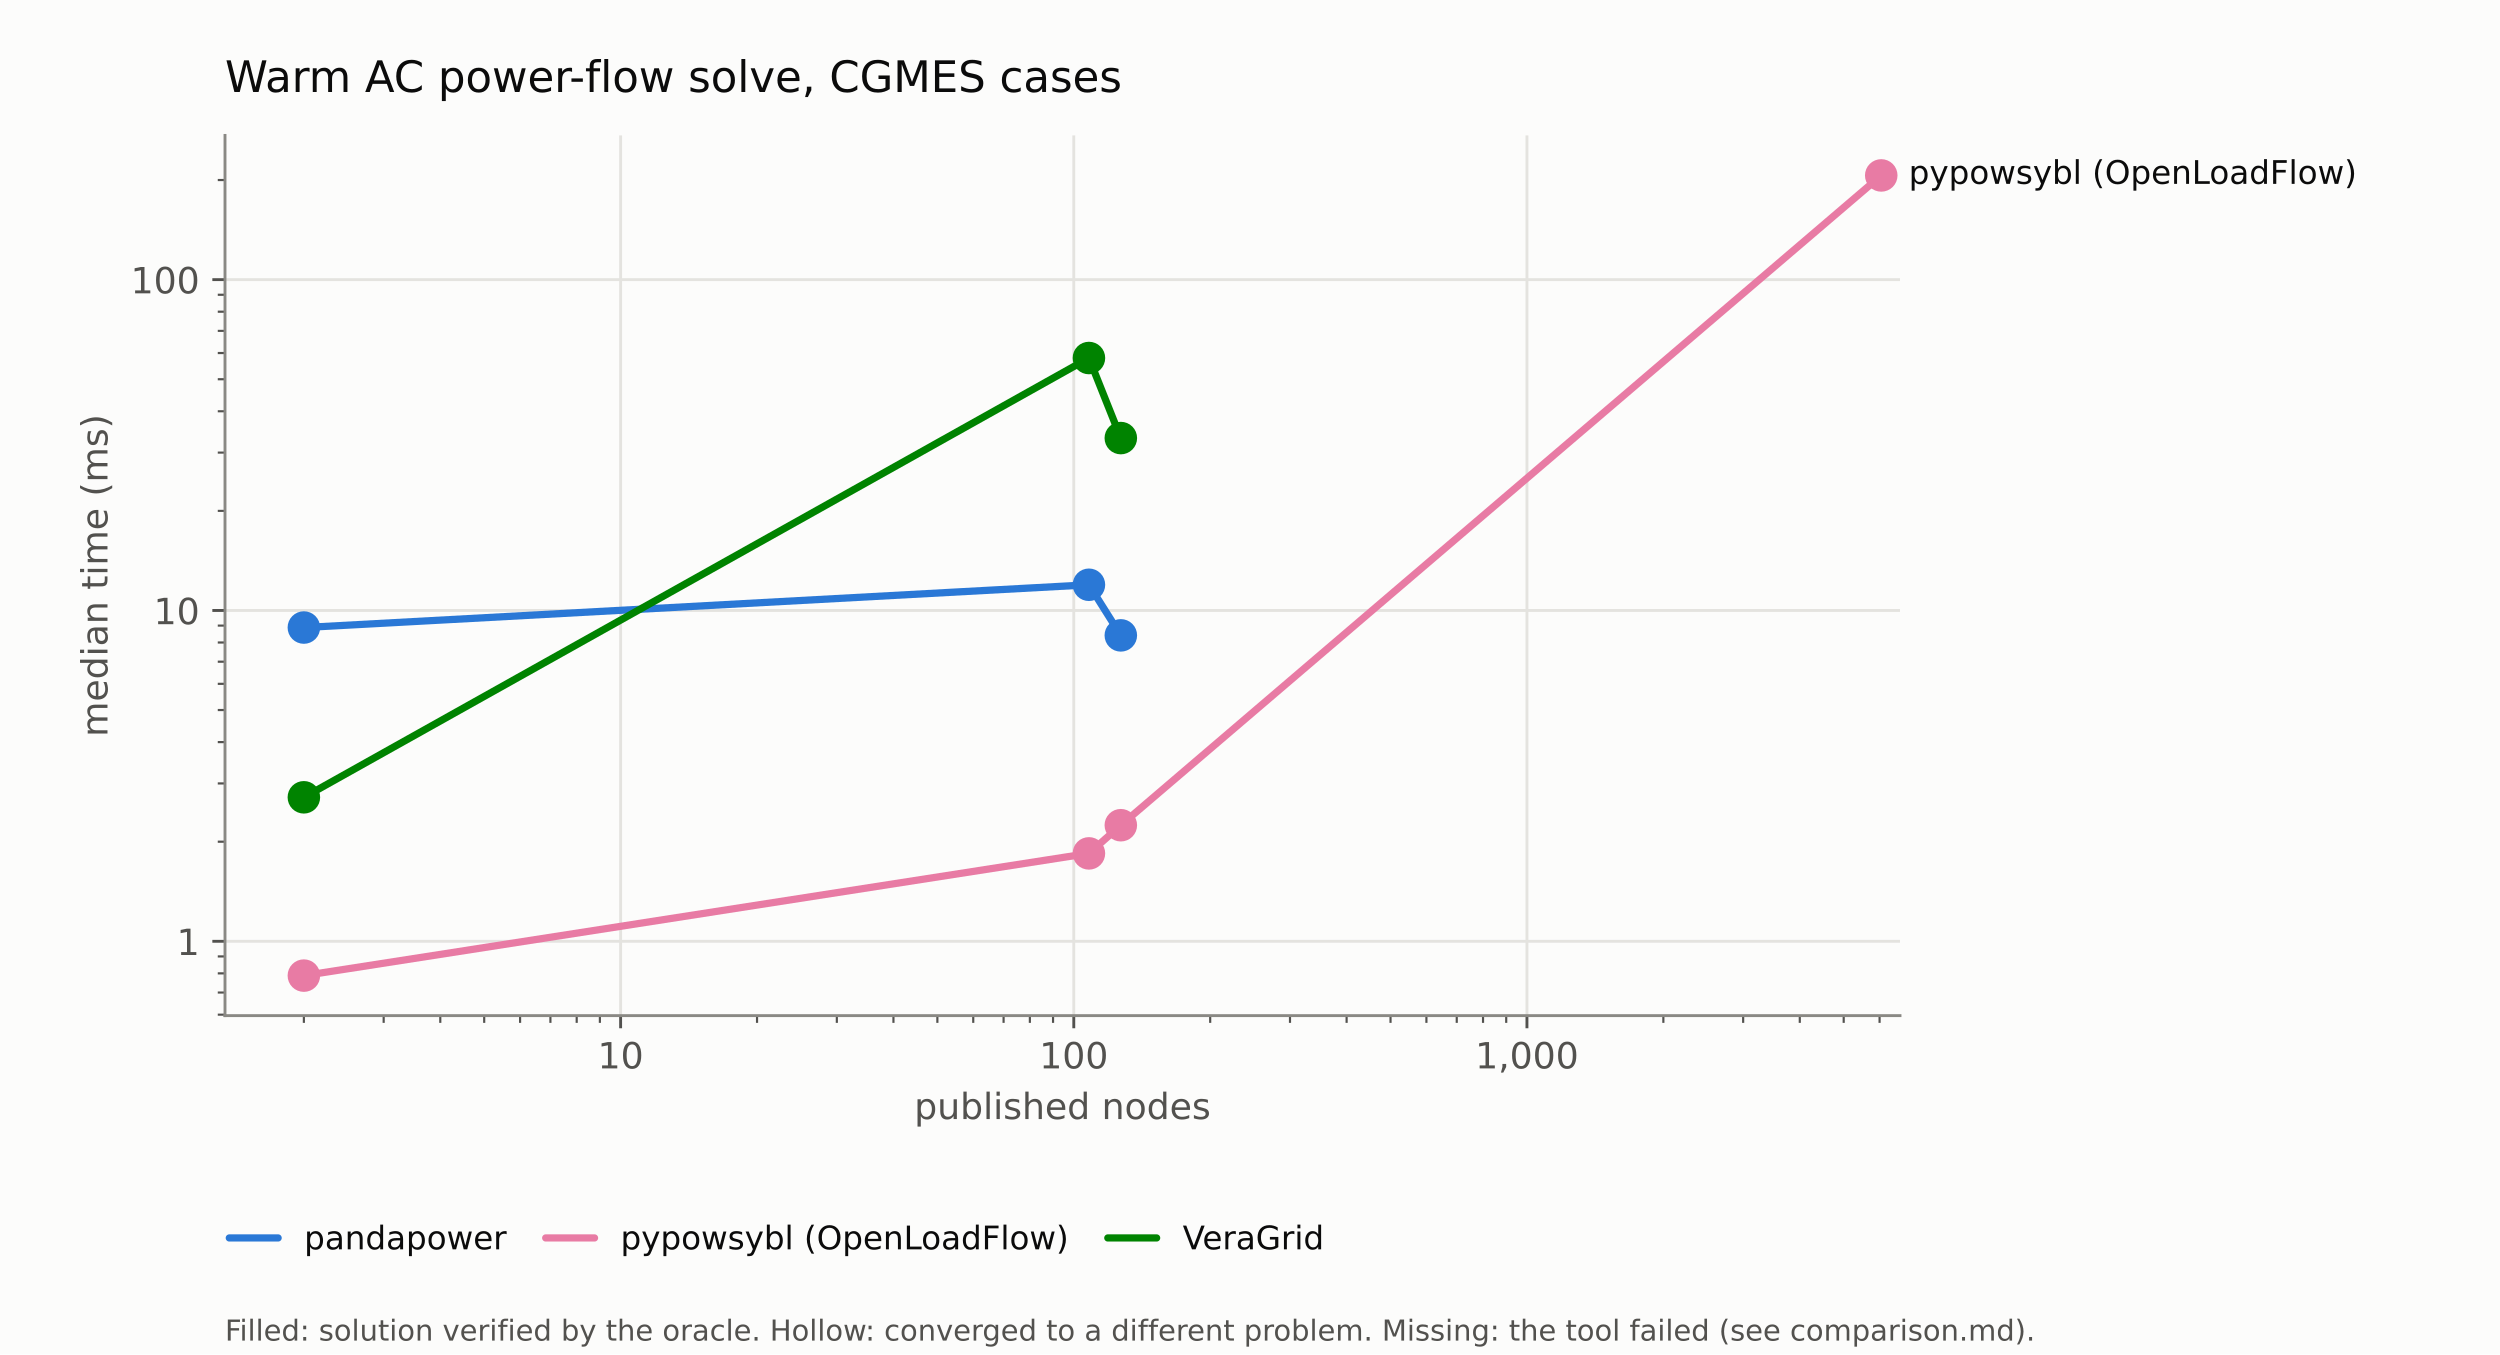
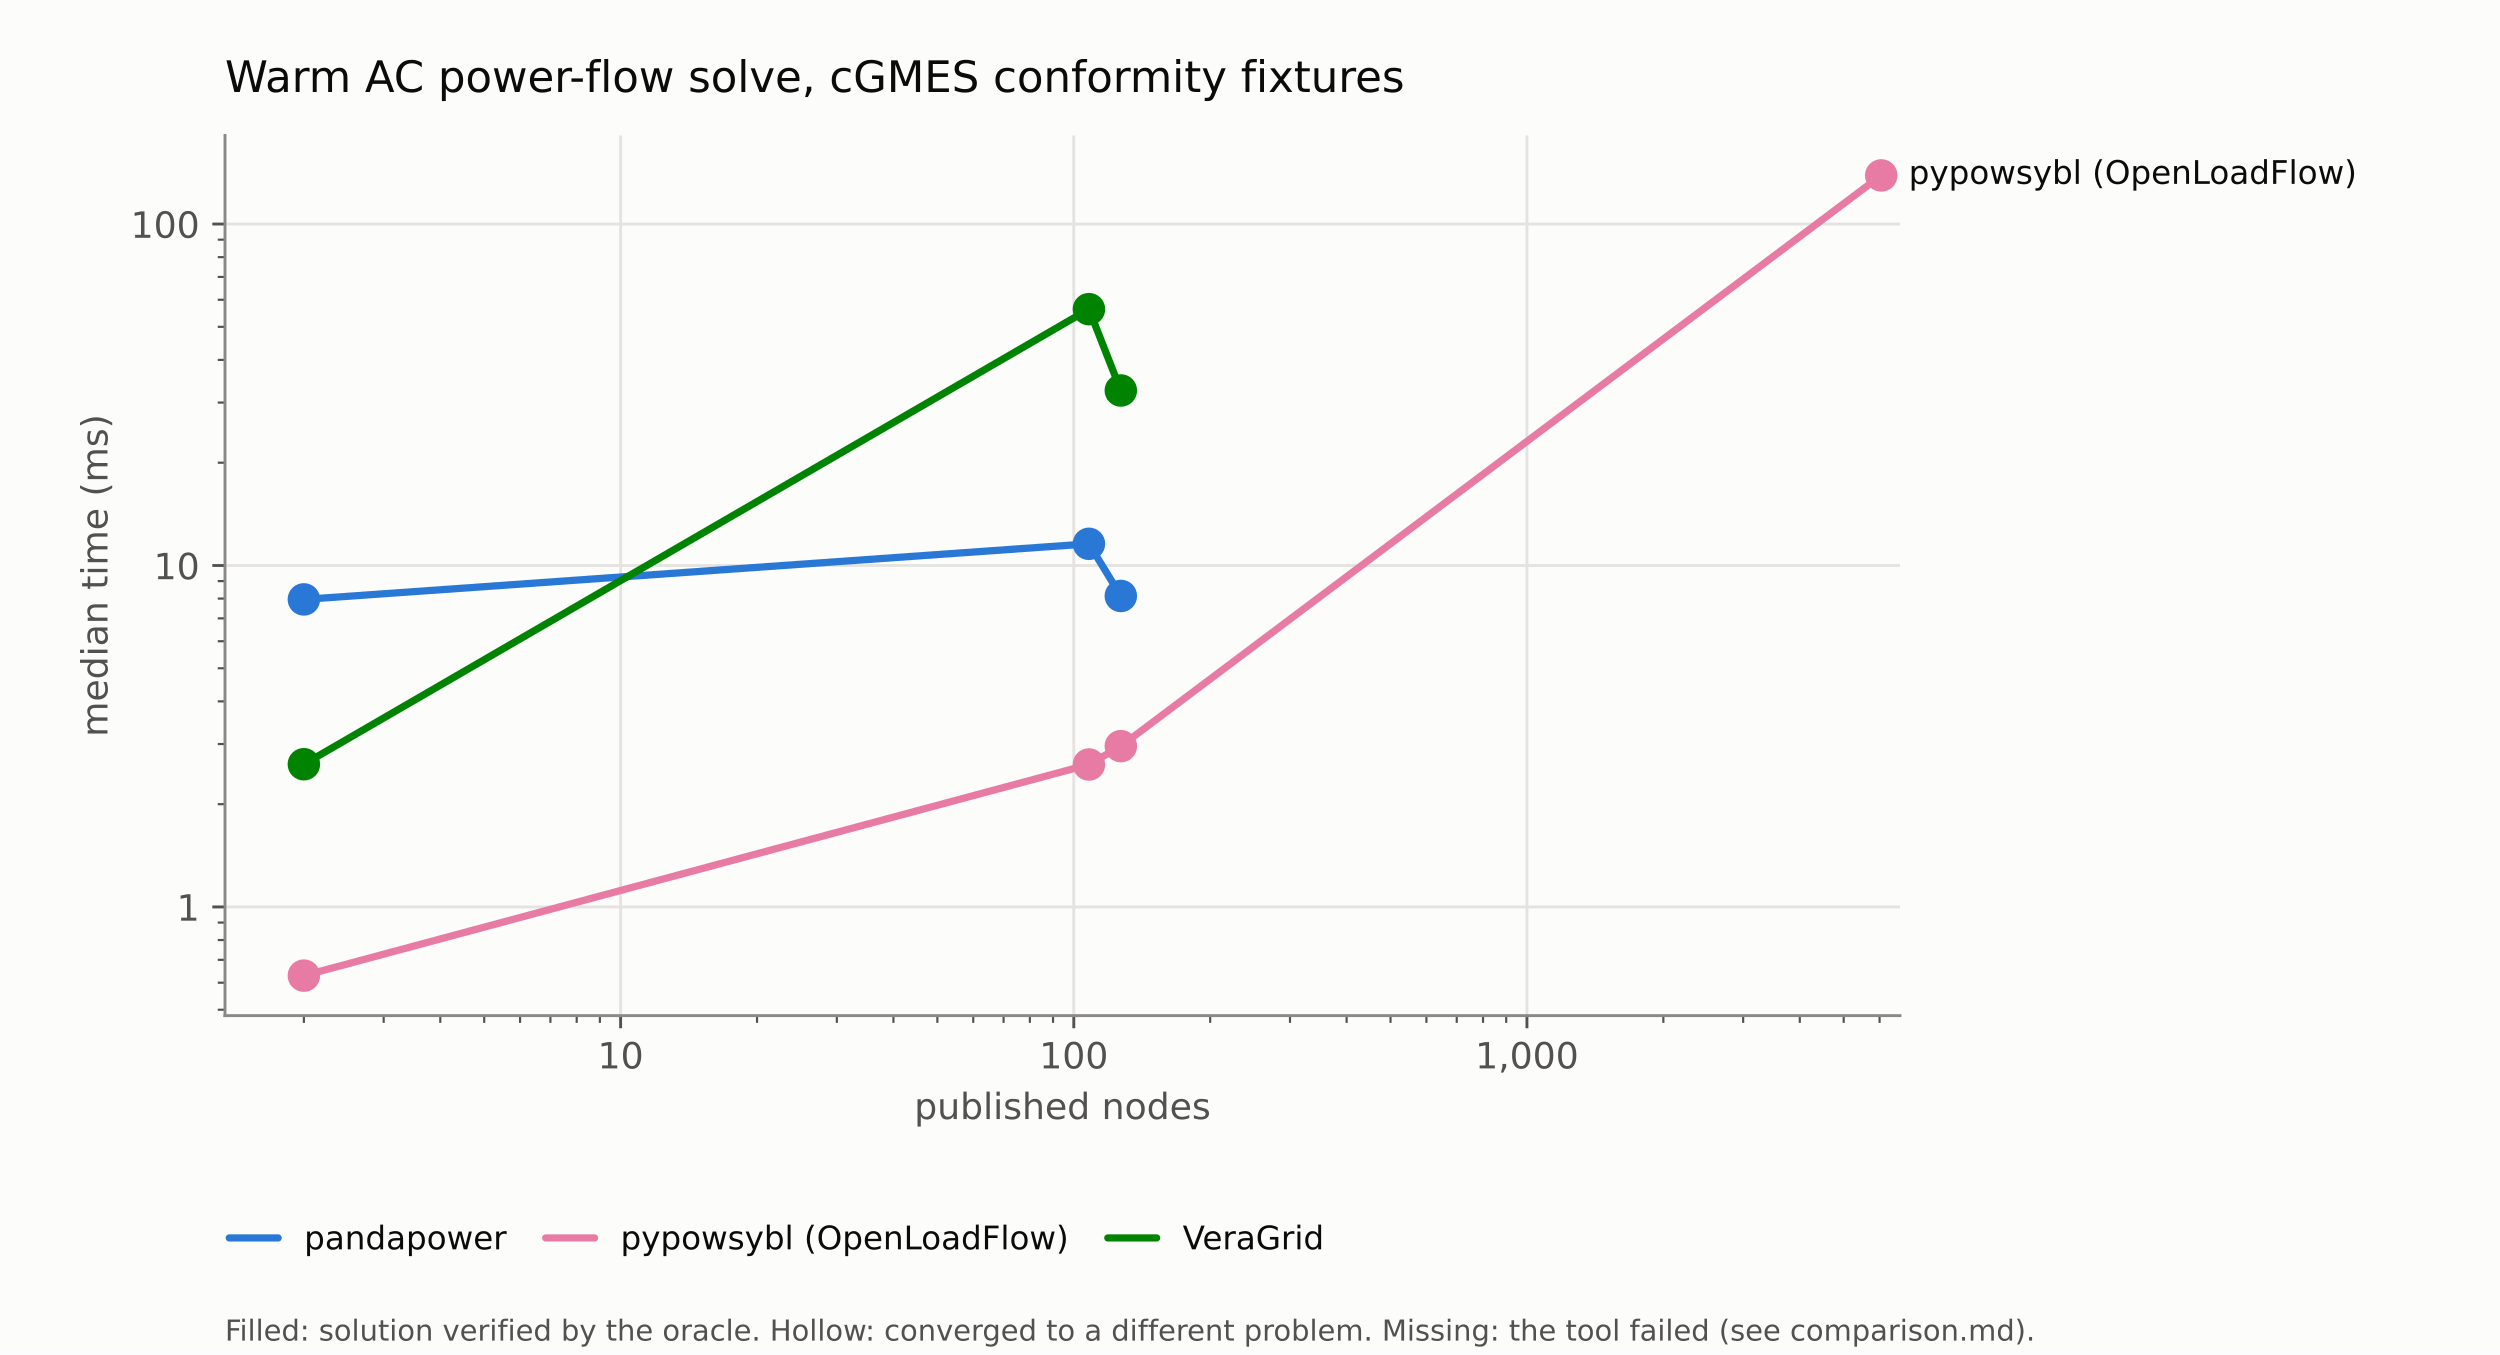
<svg xmlns="http://www.w3.org/2000/svg" xmlns:xlink="http://www.w3.org/1999/xlink" width="691.2pt" height="374.4pt" viewBox="0 0 691.2 374.4" version="1.1">
  <defs>
    <style type="text/css">*{stroke-linejoin: round; stroke-linecap: butt}</style>
  </defs>
  <g id="figure_1">
    <g id="patch_1">
      <path d="M 0 374.4  L 691.2 374.4  L 691.2 0  L 0 0  z " style="fill: #fcfcfb" />
    </g>
    <g id="axes_1">
      <g id="patch_2">
        <path d="M 62.208 280.8  L 525.312 280.8  L 525.312 37.44  L 62.208 37.44  z " style="fill: #fcfcfb" />
      </g>
      <g id="matplotlib.axis_1">
        <g id="xtick_1">
          <g id="line2d_1">
-             <path d="M 171.588 280.8  L 171.588 37.44  " clip-path="url(#p15b3fbdc65)" style="fill: none; stroke: #e4e3df; stroke-width: 0.8; stroke-linecap: square" />
+             <path d="M 171.588 280.8  L 171.588 37.44  " clip-path="url(#p5e555e40d1)" style="fill: none; stroke: #e4e3df; stroke-width: 0.8; stroke-linecap: square" />
          </g>
          <g id="line2d_2">
            <defs>
-               <path id="m20456a9ffc" d="M 0 0  L 0 3.5  " style="stroke: #52514e; stroke-width: 0.8" />
+               <path id="m3aeb18554e" d="M 0 0  L 0 3.5  " style="stroke: #52514e; stroke-width: 0.8" />
            </defs>
            <g>
-               <use xlink:href="#m20456a9ffc" x="171.588" y="280.8" style="fill: #52514e; stroke: #52514e; stroke-width: 0.8" />
+               <use xlink:href="#m3aeb18554e" x="171.588" y="280.8" style="fill: #52514e; stroke: #52514e; stroke-width: 0.8" />
            </g>
          </g>
          <g id="text_1">
            <text style="font-size: 10px; font-family: 'DejaVu Sans', 'Bitstream Vera Sans', 'Computer Modern Sans Serif', 'Lucida Grande', 'Verdana', 'Geneva', 'Lucid', 'Arial', 'Helvetica', 'Avant Garde', sans-serif; text-anchor: middle; fill: #52514e" x="171.588" y="295.398" transform="rotate(-0 171.5882 295.3977)">10</text>
          </g>
        </g>
        <g id="xtick_2">
          <g id="line2d_3">
-             <path d="M 296.879 280.8  L 296.879 37.44  " clip-path="url(#p15b3fbdc65)" style="fill: none; stroke: #e4e3df; stroke-width: 0.8; stroke-linecap: square" />
+             <path d="M 296.879 280.8  L 296.879 37.44  " clip-path="url(#p5e555e40d1)" style="fill: none; stroke: #e4e3df; stroke-width: 0.8; stroke-linecap: square" />
          </g>
          <g id="line2d_4">
            <g>
-               <use xlink:href="#m20456a9ffc" x="296.879" y="280.8" style="fill: #52514e; stroke: #52514e; stroke-width: 0.8" />
+               <use xlink:href="#m3aeb18554e" x="296.879" y="280.8" style="fill: #52514e; stroke: #52514e; stroke-width: 0.8" />
            </g>
          </g>
          <g id="text_2">
            <text style="font-size: 10px; font-family: 'DejaVu Sans', 'Bitstream Vera Sans', 'Computer Modern Sans Serif', 'Lucida Grande', 'Verdana', 'Geneva', 'Lucid', 'Arial', 'Helvetica', 'Avant Garde', sans-serif; text-anchor: middle; fill: #52514e" x="296.879" y="295.398" transform="rotate(-0 296.8791 295.3977)">100</text>
          </g>
        </g>
        <g id="xtick_3">
          <g id="line2d_5">
-             <path d="M 422.17 280.8  L 422.17 37.44  " clip-path="url(#p15b3fbdc65)" style="fill: none; stroke: #e4e3df; stroke-width: 0.8; stroke-linecap: square" />
+             <path d="M 422.17 280.8  L 422.17 37.44  " clip-path="url(#p5e555e40d1)" style="fill: none; stroke: #e4e3df; stroke-width: 0.8; stroke-linecap: square" />
          </g>
          <g id="line2d_6">
            <g>
-               <use xlink:href="#m20456a9ffc" x="422.17" y="280.8" style="fill: #52514e; stroke: #52514e; stroke-width: 0.8" />
+               <use xlink:href="#m3aeb18554e" x="422.17" y="280.8" style="fill: #52514e; stroke: #52514e; stroke-width: 0.8" />
            </g>
          </g>
          <g id="text_3">
            <text style="font-size: 10px; font-family: 'DejaVu Sans', 'Bitstream Vera Sans', 'Computer Modern Sans Serif', 'Lucida Grande', 'Verdana', 'Geneva', 'Lucid', 'Arial', 'Helvetica', 'Avant Garde', sans-serif; text-anchor: middle; fill: #52514e" x="422.17" y="295.398" transform="rotate(-0 422.17 295.3977)">1,000</text>
          </g>
        </g>
        <g id="xtick_4">
          <g id="line2d_7">
            <defs>
-               <path id="mc7a96c68af" d="M 0 0  L 0 2  " style="stroke: #52514e; stroke-width: 0.6" />
+               <path id="m3df695f074" d="M 0 0  L 0 2  " style="stroke: #52514e; stroke-width: 0.6" />
            </defs>
            <g>
-               <use xlink:href="#mc7a96c68af" x="84.014" y="280.8" style="fill: #52514e; stroke: #52514e; stroke-width: 0.6" />
+               <use xlink:href="#m3df695f074" x="84.014" y="280.8" style="fill: #52514e; stroke: #52514e; stroke-width: 0.6" />
            </g>
          </g>
        </g>
        <g id="xtick_5">
          <g id="line2d_8">
            <g>
-               <use xlink:href="#mc7a96c68af" x="106.076" y="280.8" style="fill: #52514e; stroke: #52514e; stroke-width: 0.6" />
+               <use xlink:href="#m3df695f074" x="106.076" y="280.8" style="fill: #52514e; stroke: #52514e; stroke-width: 0.6" />
            </g>
          </g>
        </g>
        <g id="xtick_6">
          <g id="line2d_9">
            <g>
-               <use xlink:href="#mc7a96c68af" x="121.73" y="280.8" style="fill: #52514e; stroke: #52514e; stroke-width: 0.6" />
+               <use xlink:href="#m3df695f074" x="121.73" y="280.8" style="fill: #52514e; stroke: #52514e; stroke-width: 0.6" />
            </g>
          </g>
        </g>
        <g id="xtick_7">
          <g id="line2d_10">
            <g>
-               <use xlink:href="#mc7a96c68af" x="133.872" y="280.8" style="fill: #52514e; stroke: #52514e; stroke-width: 0.6" />
+               <use xlink:href="#m3df695f074" x="133.872" y="280.8" style="fill: #52514e; stroke: #52514e; stroke-width: 0.6" />
            </g>
          </g>
        </g>
        <g id="xtick_8">
          <g id="line2d_11">
            <g>
-               <use xlink:href="#mc7a96c68af" x="143.793" y="280.8" style="fill: #52514e; stroke: #52514e; stroke-width: 0.6" />
+               <use xlink:href="#m3df695f074" x="143.793" y="280.8" style="fill: #52514e; stroke: #52514e; stroke-width: 0.6" />
            </g>
          </g>
        </g>
        <g id="xtick_9">
          <g id="line2d_12">
            <g>
-               <use xlink:href="#mc7a96c68af" x="152.18" y="280.8" style="fill: #52514e; stroke: #52514e; stroke-width: 0.6" />
+               <use xlink:href="#m3df695f074" x="152.18" y="280.8" style="fill: #52514e; stroke: #52514e; stroke-width: 0.6" />
            </g>
          </g>
        </g>
        <g id="xtick_10">
          <g id="line2d_13">
            <g>
-               <use xlink:href="#mc7a96c68af" x="159.446" y="280.8" style="fill: #52514e; stroke: #52514e; stroke-width: 0.6" />
+               <use xlink:href="#m3df695f074" x="159.446" y="280.8" style="fill: #52514e; stroke: #52514e; stroke-width: 0.6" />
            </g>
          </g>
        </g>
        <g id="xtick_11">
          <g id="line2d_14">
            <g>
-               <use xlink:href="#mc7a96c68af" x="165.855" y="280.8" style="fill: #52514e; stroke: #52514e; stroke-width: 0.6" />
+               <use xlink:href="#m3df695f074" x="165.855" y="280.8" style="fill: #52514e; stroke: #52514e; stroke-width: 0.6" />
            </g>
          </g>
        </g>
        <g id="xtick_12">
          <g id="line2d_15">
            <g>
-               <use xlink:href="#mc7a96c68af" x="209.305" y="280.8" style="fill: #52514e; stroke: #52514e; stroke-width: 0.6" />
+               <use xlink:href="#m3df695f074" x="209.305" y="280.8" style="fill: #52514e; stroke: #52514e; stroke-width: 0.6" />
            </g>
          </g>
        </g>
        <g id="xtick_13">
          <g id="line2d_16">
            <g>
-               <use xlink:href="#mc7a96c68af" x="231.367" y="280.8" style="fill: #52514e; stroke: #52514e; stroke-width: 0.6" />
+               <use xlink:href="#m3df695f074" x="231.367" y="280.8" style="fill: #52514e; stroke: #52514e; stroke-width: 0.6" />
            </g>
          </g>
        </g>
        <g id="xtick_14">
          <g id="line2d_17">
            <g>
-               <use xlink:href="#mc7a96c68af" x="247.021" y="280.8" style="fill: #52514e; stroke: #52514e; stroke-width: 0.6" />
+               <use xlink:href="#m3df695f074" x="247.021" y="280.8" style="fill: #52514e; stroke: #52514e; stroke-width: 0.6" />
            </g>
          </g>
        </g>
        <g id="xtick_15">
          <g id="line2d_18">
            <g>
-               <use xlink:href="#mc7a96c68af" x="259.163" y="280.8" style="fill: #52514e; stroke: #52514e; stroke-width: 0.6" />
+               <use xlink:href="#m3df695f074" x="259.163" y="280.8" style="fill: #52514e; stroke: #52514e; stroke-width: 0.6" />
            </g>
          </g>
        </g>
        <g id="xtick_16">
          <g id="line2d_19">
            <g>
-               <use xlink:href="#mc7a96c68af" x="269.083" y="280.8" style="fill: #52514e; stroke: #52514e; stroke-width: 0.6" />
+               <use xlink:href="#m3df695f074" x="269.083" y="280.8" style="fill: #52514e; stroke: #52514e; stroke-width: 0.6" />
            </g>
          </g>
        </g>
        <g id="xtick_17">
          <g id="line2d_20">
            <g>
-               <use xlink:href="#mc7a96c68af" x="277.471" y="280.8" style="fill: #52514e; stroke: #52514e; stroke-width: 0.6" />
+               <use xlink:href="#m3df695f074" x="277.471" y="280.8" style="fill: #52514e; stroke: #52514e; stroke-width: 0.6" />
            </g>
          </g>
        </g>
        <g id="xtick_18">
          <g id="line2d_21">
            <g>
-               <use xlink:href="#mc7a96c68af" x="284.737" y="280.8" style="fill: #52514e; stroke: #52514e; stroke-width: 0.6" />
+               <use xlink:href="#m3df695f074" x="284.737" y="280.8" style="fill: #52514e; stroke: #52514e; stroke-width: 0.6" />
            </g>
          </g>
        </g>
        <g id="xtick_19">
          <g id="line2d_22">
            <g>
-               <use xlink:href="#mc7a96c68af" x="291.146" y="280.8" style="fill: #52514e; stroke: #52514e; stroke-width: 0.6" />
+               <use xlink:href="#m3df695f074" x="291.146" y="280.8" style="fill: #52514e; stroke: #52514e; stroke-width: 0.6" />
            </g>
          </g>
        </g>
        <g id="xtick_20">
          <g id="line2d_23">
            <g>
-               <use xlink:href="#mc7a96c68af" x="334.595" y="280.8" style="fill: #52514e; stroke: #52514e; stroke-width: 0.6" />
+               <use xlink:href="#m3df695f074" x="334.595" y="280.8" style="fill: #52514e; stroke: #52514e; stroke-width: 0.6" />
            </g>
          </g>
        </g>
        <g id="xtick_21">
          <g id="line2d_24">
            <g>
-               <use xlink:href="#mc7a96c68af" x="356.658" y="280.8" style="fill: #52514e; stroke: #52514e; stroke-width: 0.6" />
+               <use xlink:href="#m3df695f074" x="356.658" y="280.8" style="fill: #52514e; stroke: #52514e; stroke-width: 0.6" />
            </g>
          </g>
        </g>
        <g id="xtick_22">
          <g id="line2d_25">
            <g>
-               <use xlink:href="#mc7a96c68af" x="372.312" y="280.8" style="fill: #52514e; stroke: #52514e; stroke-width: 0.6" />
+               <use xlink:href="#m3df695f074" x="372.312" y="280.8" style="fill: #52514e; stroke: #52514e; stroke-width: 0.6" />
            </g>
          </g>
        </g>
        <g id="xtick_23">
          <g id="line2d_26">
            <g>
-               <use xlink:href="#mc7a96c68af" x="384.454" y="280.8" style="fill: #52514e; stroke: #52514e; stroke-width: 0.6" />
+               <use xlink:href="#m3df695f074" x="384.454" y="280.8" style="fill: #52514e; stroke: #52514e; stroke-width: 0.6" />
            </g>
          </g>
        </g>
        <g id="xtick_24">
          <g id="line2d_27">
            <g>
-               <use xlink:href="#mc7a96c68af" x="394.374" y="280.8" style="fill: #52514e; stroke: #52514e; stroke-width: 0.6" />
+               <use xlink:href="#m3df695f074" x="394.374" y="280.8" style="fill: #52514e; stroke: #52514e; stroke-width: 0.6" />
            </g>
          </g>
        </g>
        <g id="xtick_25">
          <g id="line2d_28">
            <g>
-               <use xlink:href="#mc7a96c68af" x="402.762" y="280.8" style="fill: #52514e; stroke: #52514e; stroke-width: 0.6" />
+               <use xlink:href="#m3df695f074" x="402.762" y="280.8" style="fill: #52514e; stroke: #52514e; stroke-width: 0.6" />
            </g>
          </g>
        </g>
        <g id="xtick_26">
          <g id="line2d_29">
            <g>
-               <use xlink:href="#mc7a96c68af" x="410.028" y="280.8" style="fill: #52514e; stroke: #52514e; stroke-width: 0.6" />
+               <use xlink:href="#m3df695f074" x="410.028" y="280.8" style="fill: #52514e; stroke: #52514e; stroke-width: 0.6" />
            </g>
          </g>
        </g>
        <g id="xtick_27">
          <g id="line2d_30">
            <g>
-               <use xlink:href="#mc7a96c68af" x="416.437" y="280.8" style="fill: #52514e; stroke: #52514e; stroke-width: 0.6" />
+               <use xlink:href="#m3df695f074" x="416.437" y="280.8" style="fill: #52514e; stroke: #52514e; stroke-width: 0.6" />
            </g>
          </g>
        </g>
        <g id="xtick_28">
          <g id="line2d_31">
            <g>
-               <use xlink:href="#mc7a96c68af" x="459.886" y="280.8" style="fill: #52514e; stroke: #52514e; stroke-width: 0.6" />
+               <use xlink:href="#m3df695f074" x="459.886" y="280.8" style="fill: #52514e; stroke: #52514e; stroke-width: 0.6" />
            </g>
          </g>
        </g>
        <g id="xtick_29">
          <g id="line2d_32">
            <g>
-               <use xlink:href="#mc7a96c68af" x="481.949" y="280.8" style="fill: #52514e; stroke: #52514e; stroke-width: 0.6" />
+               <use xlink:href="#m3df695f074" x="481.949" y="280.8" style="fill: #52514e; stroke: #52514e; stroke-width: 0.6" />
            </g>
          </g>
        </g>
        <g id="xtick_30">
          <g id="line2d_33">
            <g>
-               <use xlink:href="#mc7a96c68af" x="497.603" y="280.8" style="fill: #52514e; stroke: #52514e; stroke-width: 0.6" />
+               <use xlink:href="#m3df695f074" x="497.603" y="280.8" style="fill: #52514e; stroke: #52514e; stroke-width: 0.6" />
            </g>
          </g>
        </g>
        <g id="xtick_31">
          <g id="line2d_34">
            <g>
-               <use xlink:href="#mc7a96c68af" x="509.745" y="280.8" style="fill: #52514e; stroke: #52514e; stroke-width: 0.6" />
+               <use xlink:href="#m3df695f074" x="509.745" y="280.8" style="fill: #52514e; stroke: #52514e; stroke-width: 0.6" />
            </g>
          </g>
        </g>
        <g id="xtick_32">
          <g id="line2d_35">
            <g>
-               <use xlink:href="#mc7a96c68af" x="519.665" y="280.8" style="fill: #52514e; stroke: #52514e; stroke-width: 0.6" />
+               <use xlink:href="#m3df695f074" x="519.665" y="280.8" style="fill: #52514e; stroke: #52514e; stroke-width: 0.6" />
            </g>
          </g>
        </g>
        <g id="text_4">
          <text style="font-size: 10px; font-family: 'DejaVu Sans', 'Bitstream Vera Sans', 'Computer Modern Sans Serif', 'Lucida Grande', 'Verdana', 'Geneva', 'Lucid', 'Arial', 'Helvetica', 'Avant Garde', sans-serif; text-anchor: middle; fill: #52514e" x="293.76" y="309.398" transform="rotate(-0 293.76 309.3984)">published nodes</text>
        </g>
      </g>
      <g id="matplotlib.axis_2">
        <g id="ytick_1">
          <g id="line2d_36">
-             <path d="M 62.208 260.247  L 525.312 260.247  " clip-path="url(#p15b3fbdc65)" style="fill: none; stroke: #e4e3df; stroke-width: 0.8; stroke-linecap: square" />
+             <path d="M 62.208 250.75  L 525.312 250.75  " clip-path="url(#p5e555e40d1)" style="fill: none; stroke: #e4e3df; stroke-width: 0.8; stroke-linecap: square" />
          </g>
          <g id="line2d_37">
            <defs>
-               <path id="m1548de230a" d="M 0 0  L -3.5 0  " style="stroke: #52514e; stroke-width: 0.8" />
+               <path id="mc2b77d8258" d="M 0 0  L -3.5 0  " style="stroke: #52514e; stroke-width: 0.8" />
            </defs>
            <g>
-               <use xlink:href="#m1548de230a" x="62.208" y="260.247" style="fill: #52514e; stroke: #52514e; stroke-width: 0.8" />
+               <use xlink:href="#mc2b77d8258" x="62.208" y="250.75" style="fill: #52514e; stroke: #52514e; stroke-width: 0.8" />
            </g>
          </g>
          <g id="text_5">
-             <text style="font-size: 10px; font-family: 'DejaVu Sans', 'Bitstream Vera Sans', 'Computer Modern Sans Serif', 'Lucida Grande', 'Verdana', 'Geneva', 'Lucid', 'Arial', 'Helvetica', 'Avant Garde', sans-serif; text-anchor: end; fill: #52514e" x="55.208" y="264.046" transform="rotate(-0 55.208 264.0461)">1</text>
+             <text style="font-size: 10px; font-family: 'DejaVu Sans', 'Bitstream Vera Sans', 'Computer Modern Sans Serif', 'Lucida Grande', 'Verdana', 'Geneva', 'Lucid', 'Arial', 'Helvetica', 'Avant Garde', sans-serif; text-anchor: end; fill: #52514e" x="55.208" y="254.549" transform="rotate(-0 55.208 254.5493)">1</text>
          </g>
        </g>
        <g id="ytick_2">
          <g id="line2d_38">
-             <path d="M 62.208 168.779  L 525.312 168.779  " clip-path="url(#p15b3fbdc65)" style="fill: none; stroke: #e4e3df; stroke-width: 0.8; stroke-linecap: square" />
+             <path d="M 62.208 156.346  L 525.312 156.346  " clip-path="url(#p5e555e40d1)" style="fill: none; stroke: #e4e3df; stroke-width: 0.8; stroke-linecap: square" />
          </g>
          <g id="line2d_39">
            <g>
-               <use xlink:href="#m1548de230a" x="62.208" y="168.779" style="fill: #52514e; stroke: #52514e; stroke-width: 0.8" />
+               <use xlink:href="#mc2b77d8258" x="62.208" y="156.346" style="fill: #52514e; stroke: #52514e; stroke-width: 0.8" />
            </g>
          </g>
          <g id="text_6">
-             <text style="font-size: 10px; font-family: 'DejaVu Sans', 'Bitstream Vera Sans', 'Computer Modern Sans Serif', 'Lucida Grande', 'Verdana', 'Geneva', 'Lucid', 'Arial', 'Helvetica', 'Avant Garde', sans-serif; text-anchor: end; fill: #52514e" x="55.208" y="172.578" transform="rotate(-0 55.208 172.5778)">10</text>
+             <text style="font-size: 10px; font-family: 'DejaVu Sans', 'Bitstream Vera Sans', 'Computer Modern Sans Serif', 'Lucida Grande', 'Verdana', 'Geneva', 'Lucid', 'Arial', 'Helvetica', 'Avant Garde', sans-serif; text-anchor: end; fill: #52514e" x="55.208" y="160.144" transform="rotate(-0 55.208 160.1445)">10</text>
          </g>
        </g>
        <g id="ytick_3">
          <g id="line2d_40">
-             <path d="M 62.208 77.311  L 525.312 77.311  " clip-path="url(#p15b3fbdc65)" style="fill: none; stroke: #e4e3df; stroke-width: 0.8; stroke-linecap: square" />
+             <path d="M 62.208 61.941  L 525.312 61.941  " clip-path="url(#p5e555e40d1)" style="fill: none; stroke: #e4e3df; stroke-width: 0.8; stroke-linecap: square" />
          </g>
          <g id="line2d_41">
            <g>
-               <use xlink:href="#m1548de230a" x="62.208" y="77.311" style="fill: #52514e; stroke: #52514e; stroke-width: 0.8" />
+               <use xlink:href="#mc2b77d8258" x="62.208" y="61.941" style="fill: #52514e; stroke: #52514e; stroke-width: 0.8" />
            </g>
          </g>
          <g id="text_7">
-             <text style="font-size: 10px; font-family: 'DejaVu Sans', 'Bitstream Vera Sans', 'Computer Modern Sans Serif', 'Lucida Grande', 'Verdana', 'Geneva', 'Lucid', 'Arial', 'Helvetica', 'Avant Garde', sans-serif; text-anchor: end; fill: #52514e" x="55.208" y="81.109" transform="rotate(-0 55.208 81.10941)">100</text>
+             <text style="font-size: 10px; font-family: 'DejaVu Sans', 'Bitstream Vera Sans', 'Computer Modern Sans Serif', 'Lucida Grande', 'Verdana', 'Geneva', 'Lucid', 'Arial', 'Helvetica', 'Avant Garde', sans-serif; text-anchor: end; fill: #52514e" x="55.208" y="65.74" transform="rotate(-0 55.208 65.73967)">100</text>
          </g>
        </g>
        <g id="ytick_4">
          <g id="line2d_42">
            <defs>
-               <path id="m71c3399eb0" d="M 0 0  L -2 0  " style="stroke: #52514e; stroke-width: 0.6" />
+               <path id="m7c3facc038" d="M 0 0  L -2 0  " style="stroke: #52514e; stroke-width: 0.6" />
            </defs>
            <g>
-               <use xlink:href="#m71c3399eb0" x="62.208" y="280.539" style="fill: #52514e; stroke: #52514e; stroke-width: 0.6" />
+               <use xlink:href="#m7c3facc038" x="62.208" y="279.169" style="fill: #52514e; stroke: #52514e; stroke-width: 0.6" />
            </g>
          </g>
        </g>
        <g id="ytick_5">
          <g id="line2d_43">
            <g>
-               <use xlink:href="#m71c3399eb0" x="62.208" y="274.416" style="fill: #52514e; stroke: #52514e; stroke-width: 0.6" />
+               <use xlink:href="#m7c3facc038" x="62.208" y="271.694" style="fill: #52514e; stroke: #52514e; stroke-width: 0.6" />
            </g>
          </g>
        </g>
        <g id="ytick_6">
          <g id="line2d_44">
            <g>
-               <use xlink:href="#m71c3399eb0" x="62.208" y="269.112" style="fill: #52514e; stroke: #52514e; stroke-width: 0.6" />
+               <use xlink:href="#m7c3facc038" x="62.208" y="265.374" style="fill: #52514e; stroke: #52514e; stroke-width: 0.6" />
            </g>
          </g>
        </g>
        <g id="ytick_7">
          <g id="line2d_45">
            <g>
-               <use xlink:href="#m71c3399eb0" x="62.208" y="264.433" style="fill: #52514e; stroke: #52514e; stroke-width: 0.6" />
+               <use xlink:href="#m7c3facc038" x="62.208" y="259.899" style="fill: #52514e; stroke: #52514e; stroke-width: 0.6" />
            </g>
          </g>
        </g>
        <g id="ytick_8">
          <g id="line2d_46">
            <g>
-               <use xlink:href="#m71c3399eb0" x="62.208" y="232.713" style="fill: #52514e; stroke: #52514e; stroke-width: 0.6" />
+               <use xlink:href="#m7c3facc038" x="62.208" y="255.07" style="fill: #52514e; stroke: #52514e; stroke-width: 0.6" />
            </g>
          </g>
        </g>
        <g id="ytick_9">
          <g id="line2d_47">
            <g>
-               <use xlink:href="#m71c3399eb0" x="62.208" y="216.606" style="fill: #52514e; stroke: #52514e; stroke-width: 0.6" />
+               <use xlink:href="#m7c3facc038" x="62.208" y="222.332" style="fill: #52514e; stroke: #52514e; stroke-width: 0.6" />
            </g>
          </g>
        </g>
        <g id="ytick_10">
          <g id="line2d_48">
            <g>
-               <use xlink:href="#m71c3399eb0" x="62.208" y="205.178" style="fill: #52514e; stroke: #52514e; stroke-width: 0.6" />
+               <use xlink:href="#m7c3facc038" x="62.208" y="205.708" style="fill: #52514e; stroke: #52514e; stroke-width: 0.6" />
            </g>
          </g>
        </g>
        <g id="ytick_11">
          <g id="line2d_49">
            <g>
-               <use xlink:href="#m71c3399eb0" x="62.208" y="196.314" style="fill: #52514e; stroke: #52514e; stroke-width: 0.6" />
+               <use xlink:href="#m7c3facc038" x="62.208" y="193.913" style="fill: #52514e; stroke: #52514e; stroke-width: 0.6" />
            </g>
          </g>
        </g>
        <g id="ytick_12">
          <g id="line2d_50">
            <g>
-               <use xlink:href="#m71c3399eb0" x="62.208" y="189.071" style="fill: #52514e; stroke: #52514e; stroke-width: 0.6" />
+               <use xlink:href="#m7c3facc038" x="62.208" y="184.764" style="fill: #52514e; stroke: #52514e; stroke-width: 0.6" />
            </g>
          </g>
        </g>
        <g id="ytick_13">
          <g id="line2d_51">
            <g>
-               <use xlink:href="#m71c3399eb0" x="62.208" y="182.948" style="fill: #52514e; stroke: #52514e; stroke-width: 0.6" />
+               <use xlink:href="#m7c3facc038" x="62.208" y="177.289" style="fill: #52514e; stroke: #52514e; stroke-width: 0.6" />
            </g>
          </g>
        </g>
        <g id="ytick_14">
          <g id="line2d_52">
            <g>
-               <use xlink:href="#m71c3399eb0" x="62.208" y="177.643" style="fill: #52514e; stroke: #52514e; stroke-width: 0.6" />
+               <use xlink:href="#m7c3facc038" x="62.208" y="170.969" style="fill: #52514e; stroke: #52514e; stroke-width: 0.6" />
            </g>
          </g>
        </g>
        <g id="ytick_15">
          <g id="line2d_53">
            <g>
-               <use xlink:href="#m71c3399eb0" x="62.208" y="172.964" style="fill: #52514e; stroke: #52514e; stroke-width: 0.6" />
+               <use xlink:href="#m7c3facc038" x="62.208" y="165.494" style="fill: #52514e; stroke: #52514e; stroke-width: 0.6" />
            </g>
          </g>
        </g>
        <g id="ytick_16">
          <g id="line2d_54">
            <g>
-               <use xlink:href="#m71c3399eb0" x="62.208" y="141.244" style="fill: #52514e; stroke: #52514e; stroke-width: 0.6" />
+               <use xlink:href="#m7c3facc038" x="62.208" y="160.665" style="fill: #52514e; stroke: #52514e; stroke-width: 0.6" />
            </g>
          </g>
        </g>
        <g id="ytick_17">
          <g id="line2d_55">
            <g>
-               <use xlink:href="#m71c3399eb0" x="62.208" y="125.137" style="fill: #52514e; stroke: #52514e; stroke-width: 0.6" />
+               <use xlink:href="#m7c3facc038" x="62.208" y="127.927" style="fill: #52514e; stroke: #52514e; stroke-width: 0.6" />
            </g>
          </g>
        </g>
        <g id="ytick_18">
          <g id="line2d_56">
            <g>
-               <use xlink:href="#m71c3399eb0" x="62.208" y="113.71" style="fill: #52514e; stroke: #52514e; stroke-width: 0.6" />
+               <use xlink:href="#m7c3facc038" x="62.208" y="111.303" style="fill: #52514e; stroke: #52514e; stroke-width: 0.6" />
            </g>
          </g>
        </g>
        <g id="ytick_19">
          <g id="line2d_57">
            <g>
-               <use xlink:href="#m71c3399eb0" x="62.208" y="104.845" style="fill: #52514e; stroke: #52514e; stroke-width: 0.6" />
+               <use xlink:href="#m7c3facc038" x="62.208" y="99.508" style="fill: #52514e; stroke: #52514e; stroke-width: 0.6" />
            </g>
          </g>
        </g>
        <g id="ytick_20">
          <g id="line2d_58">
            <g>
-               <use xlink:href="#m71c3399eb0" x="62.208" y="97.603" style="fill: #52514e; stroke: #52514e; stroke-width: 0.6" />
+               <use xlink:href="#m7c3facc038" x="62.208" y="90.36" style="fill: #52514e; stroke: #52514e; stroke-width: 0.6" />
            </g>
          </g>
        </g>
        <g id="ytick_21">
          <g id="line2d_59">
            <g>
-               <use xlink:href="#m71c3399eb0" x="62.208" y="91.479" style="fill: #52514e; stroke: #52514e; stroke-width: 0.6" />
+               <use xlink:href="#m7c3facc038" x="62.208" y="82.884" style="fill: #52514e; stroke: #52514e; stroke-width: 0.6" />
            </g>
          </g>
        </g>
        <g id="ytick_22">
          <g id="line2d_60">
            <g>
-               <use xlink:href="#m71c3399eb0" x="62.208" y="86.175" style="fill: #52514e; stroke: #52514e; stroke-width: 0.6" />
+               <use xlink:href="#m7c3facc038" x="62.208" y="76.564" style="fill: #52514e; stroke: #52514e; stroke-width: 0.6" />
            </g>
          </g>
        </g>
        <g id="ytick_23">
          <g id="line2d_61">
            <g>
-               <use xlink:href="#m71c3399eb0" x="62.208" y="81.496" style="fill: #52514e; stroke: #52514e; stroke-width: 0.6" />
+               <use xlink:href="#m7c3facc038" x="62.208" y="71.09" style="fill: #52514e; stroke: #52514e; stroke-width: 0.6" />
            </g>
          </g>
        </g>
        <g id="ytick_24">
          <g id="line2d_62">
            <g>
-               <use xlink:href="#m71c3399eb0" x="62.208" y="49.776" style="fill: #52514e; stroke: #52514e; stroke-width: 0.6" />
+               <use xlink:href="#m7c3facc038" x="62.208" y="66.261" style="fill: #52514e; stroke: #52514e; stroke-width: 0.6" />
            </g>
          </g>
        </g>
        <g id="text_8">
          <text style="font-size: 10px; font-family: 'DejaVu Sans', 'Bitstream Vera Sans', 'Computer Modern Sans Serif', 'Lucida Grande', 'Verdana', 'Geneva', 'Lucid', 'Arial', 'Helvetica', 'Avant Garde', sans-serif; text-anchor: middle; fill: #52514e" x="29.718" y="159.12" transform="rotate(-90 29.71816 159.12)">median time (ms)</text>
        </g>
      </g>
      <g id="line2d_63">
-         <path d="M 84.014 173.503  L 301.067 161.678  L 309.885 175.667  " clip-path="url(#p15b3fbdc65)" style="fill: none; stroke: #2a78d6; stroke-width: 2; stroke-linecap: round" />
+         <path d="M 84.014 165.725  L 301.067 150.354  L 309.885 164.768  " clip-path="url(#p5e555e40d1)" style="fill: none; stroke: #2a78d6; stroke-width: 2; stroke-linecap: round" />
      </g>
      <g id="line2d_64">
-         <path d="M 84.014 269.738  L 301.067 235.945  L 309.885 228.155  L 520.126 48.502  " clip-path="url(#p15b3fbdc65)" style="fill: none; stroke: #e87ba4; stroke-width: 2; stroke-linecap: round" />
+         <path d="M 84.014 269.738  L 301.067 211.37  L 309.885 206.295  L 520.126 48.502  " clip-path="url(#p5e555e40d1)" style="fill: none; stroke: #e87ba4; stroke-width: 2; stroke-linecap: round" />
      </g>
      <g id="line2d_65">
-         <path d="M 84.014 220.44  L 301.067 98.986  L 309.885 121.119  " clip-path="url(#p15b3fbdc65)" style="fill: none; stroke: #008300; stroke-width: 2; stroke-linecap: round" />
+         <path d="M 84.014 211.297  L 301.067 85.479  L 309.885 107.962  " clip-path="url(#p5e555e40d1)" style="fill: none; stroke: #008300; stroke-width: 2; stroke-linecap: round" />
      </g>
      <g id="patch_3">
        <path d="M 62.208 280.8  L 62.208 37.44  " style="fill: none; stroke: #8a8984; stroke-width: 0.8; stroke-linejoin: miter; stroke-linecap: square" />
      </g>
      <g id="patch_4">
        <path d="M 62.208 280.8  L 525.312 280.8  " style="fill: none; stroke: #8a8984; stroke-width: 0.8; stroke-linejoin: miter; stroke-linecap: square" />
      </g>
      <g id="line2d_66">
        <defs>
-           <path id="m681c91acca" d="M 0 3.5  C 0.928 3.5 1.819 3.131 2.475 2.475  C 3.131 1.819 3.5 0.928 3.5 0  C 3.5 -0.928 3.131 -1.819 2.475 -2.475  C 1.819 -3.131 0.928 -3.5 0 -3.5  C -0.928 -3.5 -1.819 -3.131 -2.475 -2.475  C -3.131 -1.819 -3.5 -0.928 -3.5 0  C -3.5 0.928 -3.131 1.819 -2.475 2.475  C -1.819 3.131 -0.928 3.5 0 3.5  z " style="stroke: #2a78d6; stroke-width: 2" />
+           <path id="m2cdc945d24" d="M 0 3.5  C 0.928 3.5 1.819 3.131 2.475 2.475  C 3.131 1.819 3.5 0.928 3.5 0  C 3.5 -0.928 3.131 -1.819 2.475 -2.475  C 1.819 -3.131 0.928 -3.5 0 -3.5  C -0.928 -3.5 -1.819 -3.131 -2.475 -2.475  C -3.131 -1.819 -3.5 -0.928 -3.5 0  C -3.5 0.928 -3.131 1.819 -2.475 2.475  C -1.819 3.131 -0.928 3.5 0 3.5  z " style="stroke: #2a78d6; stroke-width: 2" />
        </defs>
-         <g clip-path="url(#p15b3fbdc65)">
-           <use xlink:href="#m681c91acca" x="84.014" y="173.503" style="fill: #2a78d6; stroke: #2a78d6; stroke-width: 2" />
+         <g clip-path="url(#p5e555e40d1)">
+           <use xlink:href="#m2cdc945d24" x="84.014" y="165.725" style="fill: #2a78d6; stroke: #2a78d6; stroke-width: 2" />
        </g>
      </g>
      <g id="line2d_67">
-         <g clip-path="url(#p15b3fbdc65)">
-           <use xlink:href="#m681c91acca" x="301.067" y="161.678" style="fill: #2a78d6; stroke: #2a78d6; stroke-width: 2" />
+         <g clip-path="url(#p5e555e40d1)">
+           <use xlink:href="#m2cdc945d24" x="301.067" y="150.354" style="fill: #2a78d6; stroke: #2a78d6; stroke-width: 2" />
        </g>
      </g>
      <g id="line2d_68">
-         <g clip-path="url(#p15b3fbdc65)">
-           <use xlink:href="#m681c91acca" x="309.885" y="175.667" style="fill: #2a78d6; stroke: #2a78d6; stroke-width: 2" />
+         <g clip-path="url(#p5e555e40d1)">
+           <use xlink:href="#m2cdc945d24" x="309.885" y="164.768" style="fill: #2a78d6; stroke: #2a78d6; stroke-width: 2" />
        </g>
      </g>
      <g id="line2d_69">
        <defs>
-           <path id="m182dade2c7" d="M 0 3.5  C 0.928 3.5 1.819 3.131 2.475 2.475  C 3.131 1.819 3.5 0.928 3.5 0  C 3.5 -0.928 3.131 -1.819 2.475 -2.475  C 1.819 -3.131 0.928 -3.5 0 -3.5  C -0.928 -3.5 -1.819 -3.131 -2.475 -2.475  C -3.131 -1.819 -3.5 -0.928 -3.5 0  C -3.5 0.928 -3.131 1.819 -2.475 2.475  C -1.819 3.131 -0.928 3.5 0 3.5  z " style="stroke: #e87ba4; stroke-width: 2" />
+           <path id="mab2124548d" d="M 0 3.5  C 0.928 3.5 1.819 3.131 2.475 2.475  C 3.131 1.819 3.5 0.928 3.5 0  C 3.5 -0.928 3.131 -1.819 2.475 -2.475  C 1.819 -3.131 0.928 -3.5 0 -3.5  C -0.928 -3.5 -1.819 -3.131 -2.475 -2.475  C -3.131 -1.819 -3.5 -0.928 -3.5 0  C -3.5 0.928 -3.131 1.819 -2.475 2.475  C -1.819 3.131 -0.928 3.5 0 3.5  z " style="stroke: #e87ba4; stroke-width: 2" />
        </defs>
-         <g clip-path="url(#p15b3fbdc65)">
-           <use xlink:href="#m182dade2c7" x="84.014" y="269.738" style="fill: #e87ba4; stroke: #e87ba4; stroke-width: 2" />
+         <g clip-path="url(#p5e555e40d1)">
+           <use xlink:href="#mab2124548d" x="84.014" y="269.738" style="fill: #e87ba4; stroke: #e87ba4; stroke-width: 2" />
        </g>
      </g>
      <g id="line2d_70">
-         <g clip-path="url(#p15b3fbdc65)">
-           <use xlink:href="#m182dade2c7" x="301.067" y="235.945" style="fill: #e87ba4; stroke: #e87ba4; stroke-width: 2" />
+         <g clip-path="url(#p5e555e40d1)">
+           <use xlink:href="#mab2124548d" x="301.067" y="211.37" style="fill: #e87ba4; stroke: #e87ba4; stroke-width: 2" />
        </g>
      </g>
      <g id="line2d_71">
-         <g clip-path="url(#p15b3fbdc65)">
-           <use xlink:href="#m182dade2c7" x="309.885" y="228.155" style="fill: #e87ba4; stroke: #e87ba4; stroke-width: 2" />
+         <g clip-path="url(#p5e555e40d1)">
+           <use xlink:href="#mab2124548d" x="309.885" y="206.295" style="fill: #e87ba4; stroke: #e87ba4; stroke-width: 2" />
        </g>
      </g>
      <g id="line2d_72">
-         <g clip-path="url(#p15b3fbdc65)">
-           <use xlink:href="#m182dade2c7" x="520.126" y="48.502" style="fill: #e87ba4; stroke: #e87ba4; stroke-width: 2" />
+         <g clip-path="url(#p5e555e40d1)">
+           <use xlink:href="#mab2124548d" x="520.126" y="48.502" style="fill: #e87ba4; stroke: #e87ba4; stroke-width: 2" />
        </g>
      </g>
      <g id="line2d_73">
        <defs>
-           <path id="m437262dd8c" d="M 0 3.5  C 0.928 3.5 1.819 3.131 2.475 2.475  C 3.131 1.819 3.5 0.928 3.5 0  C 3.5 -0.928 3.131 -1.819 2.475 -2.475  C 1.819 -3.131 0.928 -3.5 0 -3.5  C -0.928 -3.5 -1.819 -3.131 -2.475 -2.475  C -3.131 -1.819 -3.5 -0.928 -3.5 0  C -3.5 0.928 -3.131 1.819 -2.475 2.475  C -1.819 3.131 -0.928 3.5 0 3.5  z " style="stroke: #008300; stroke-width: 2" />
+           <path id="m10e5ddd38d" d="M 0 3.5  C 0.928 3.5 1.819 3.131 2.475 2.475  C 3.131 1.819 3.5 0.928 3.5 0  C 3.5 -0.928 3.131 -1.819 2.475 -2.475  C 1.819 -3.131 0.928 -3.5 0 -3.5  C -0.928 -3.5 -1.819 -3.131 -2.475 -2.475  C -3.131 -1.819 -3.5 -0.928 -3.5 0  C -3.5 0.928 -3.131 1.819 -2.475 2.475  C -1.819 3.131 -0.928 3.5 0 3.5  z " style="stroke: #008300; stroke-width: 2" />
        </defs>
-         <g clip-path="url(#p15b3fbdc65)">
-           <use xlink:href="#m437262dd8c" x="84.014" y="220.44" style="fill: #008300; stroke: #008300; stroke-width: 2" />
+         <g clip-path="url(#p5e555e40d1)">
+           <use xlink:href="#m10e5ddd38d" x="84.014" y="211.297" style="fill: #008300; stroke: #008300; stroke-width: 2" />
        </g>
      </g>
      <g id="line2d_74">
-         <g clip-path="url(#p15b3fbdc65)">
-           <use xlink:href="#m437262dd8c" x="301.067" y="98.986" style="fill: #008300; stroke: #008300; stroke-width: 2" />
+         <g clip-path="url(#p5e555e40d1)">
+           <use xlink:href="#m10e5ddd38d" x="301.067" y="85.479" style="fill: #008300; stroke: #008300; stroke-width: 2" />
        </g>
      </g>
      <g id="line2d_75">
-         <g clip-path="url(#p15b3fbdc65)">
-           <use xlink:href="#m437262dd8c" x="309.885" y="121.119" style="fill: #008300; stroke: #008300; stroke-width: 2" />
+         <g clip-path="url(#p5e555e40d1)">
+           <use xlink:href="#m10e5ddd38d" x="309.885" y="107.962" style="fill: #008300; stroke: #008300; stroke-width: 2" />
        </g>
      </g>
      <g id="text_9">
        <text style="font-size: 9px; font-family: 'DejaVu Sans', 'Bitstream Vera Sans', 'Computer Modern Sans Serif', 'Lucida Grande', 'Verdana', 'Geneva', 'Lucid', 'Arial', 'Helvetica', 'Avant Garde', sans-serif; text-anchor: start; fill: #0b0b0b" x="527.731" y="50.84" transform="rotate(-0 527.7308 50.84006)">pypowsybl (OpenLoadFlow)</text>
      </g>
      <g id="text_10">
-         <text style="font-size: 12px; font-family: 'DejaVu Sans', 'Bitstream Vera Sans', 'Computer Modern Sans Serif', 'Lucida Grande', 'Verdana', 'Geneva', 'Lucid', 'Arial', 'Helvetica', 'Avant Garde', sans-serif; text-anchor: start; fill: #0b0b0b" x="62.208" y="25.44" transform="rotate(-0 62.208 25.44)">Warm AC power-flow solve, CGMES cases</text>
+         <text style="font-size: 12px; font-family: 'DejaVu Sans', 'Bitstream Vera Sans', 'Computer Modern Sans Serif', 'Lucida Grande', 'Verdana', 'Geneva', 'Lucid', 'Arial', 'Helvetica', 'Avant Garde', sans-serif; text-anchor: start; fill: #0b0b0b" x="62.208" y="25.44" transform="rotate(-0 62.208 25.44)">Warm AC power-flow solve, cGMES conformity fixtures</text>
      </g>
    </g>
    <g id="text_11">
      <text style="font-size: 8px; font-family: 'DejaVu Sans', 'Bitstream Vera Sans', 'Computer Modern Sans Serif', 'Lucida Grande', 'Verdana', 'Geneva', 'Lucid', 'Arial', 'Helvetica', 'Avant Garde', sans-serif; text-anchor: start; fill: #52514e" x="62.208" y="370.656" transform="rotate(-0 62.208 370.656)">Filled: solution verified by the oracle. Hollow: converged to a different problem. Missing: the tool failed (see comparison.md).</text>
    </g>
    <g id="legend_1">
      <g id="line2d_76">
        <path d="M 63.396 342.268  L 70.146 342.268  L 76.896 342.268  " style="fill: none; stroke: #2a78d6; stroke-width: 2; stroke-linecap: round" />
      </g>
      <g id="text_12">
        <text style="font-size: 9px; font-family: 'DejaVu Sans', 'Bitstream Vera Sans', 'Computer Modern Sans Serif', 'Lucida Grande', 'Verdana', 'Geneva', 'Lucid', 'Arial', 'Helvetica', 'Avant Garde', sans-serif; text-anchor: start; fill: #0b0b0b" x="84.096" y="345.418" transform="rotate(-0 84.096 345.4179)">pandapower</text>
      </g>
      <g id="line2d_77">
        <path d="M 150.876 342.268  L 157.626 342.268  L 164.376 342.268  " style="fill: none; stroke: #e87ba4; stroke-width: 2; stroke-linecap: round" />
      </g>
      <g id="text_13">
        <text style="font-size: 9px; font-family: 'DejaVu Sans', 'Bitstream Vera Sans', 'Computer Modern Sans Serif', 'Lucida Grande', 'Verdana', 'Geneva', 'Lucid', 'Arial', 'Helvetica', 'Avant Garde', sans-serif; text-anchor: start; fill: #0b0b0b" x="171.576" y="345.418" transform="rotate(-0 171.576 345.4179)">pypowsybl (OpenLoadFlow)</text>
      </g>
      <g id="line2d_78">
        <path d="M 306.286 342.268  L 313.036 342.268  L 319.786 342.268  " style="fill: none; stroke: #008300; stroke-width: 2; stroke-linecap: round" />
      </g>
      <g id="text_14">
        <text style="font-size: 9px; font-family: 'DejaVu Sans', 'Bitstream Vera Sans', 'Computer Modern Sans Serif', 'Lucida Grande', 'Verdana', 'Geneva', 'Lucid', 'Arial', 'Helvetica', 'Avant Garde', sans-serif; text-anchor: start; fill: #0b0b0b" x="326.986" y="345.418" transform="rotate(-0 326.9863 345.4179)">VeraGrid</text>
      </g>
    </g>
  </g>
  <defs>
-     <clipPath id="p15b3fbdc65">
+     <clipPath id="p5e555e40d1">
      <rect x="62.208" y="37.44" width="463.104" height="243.36" />
    </clipPath>
  </defs>
</svg>
